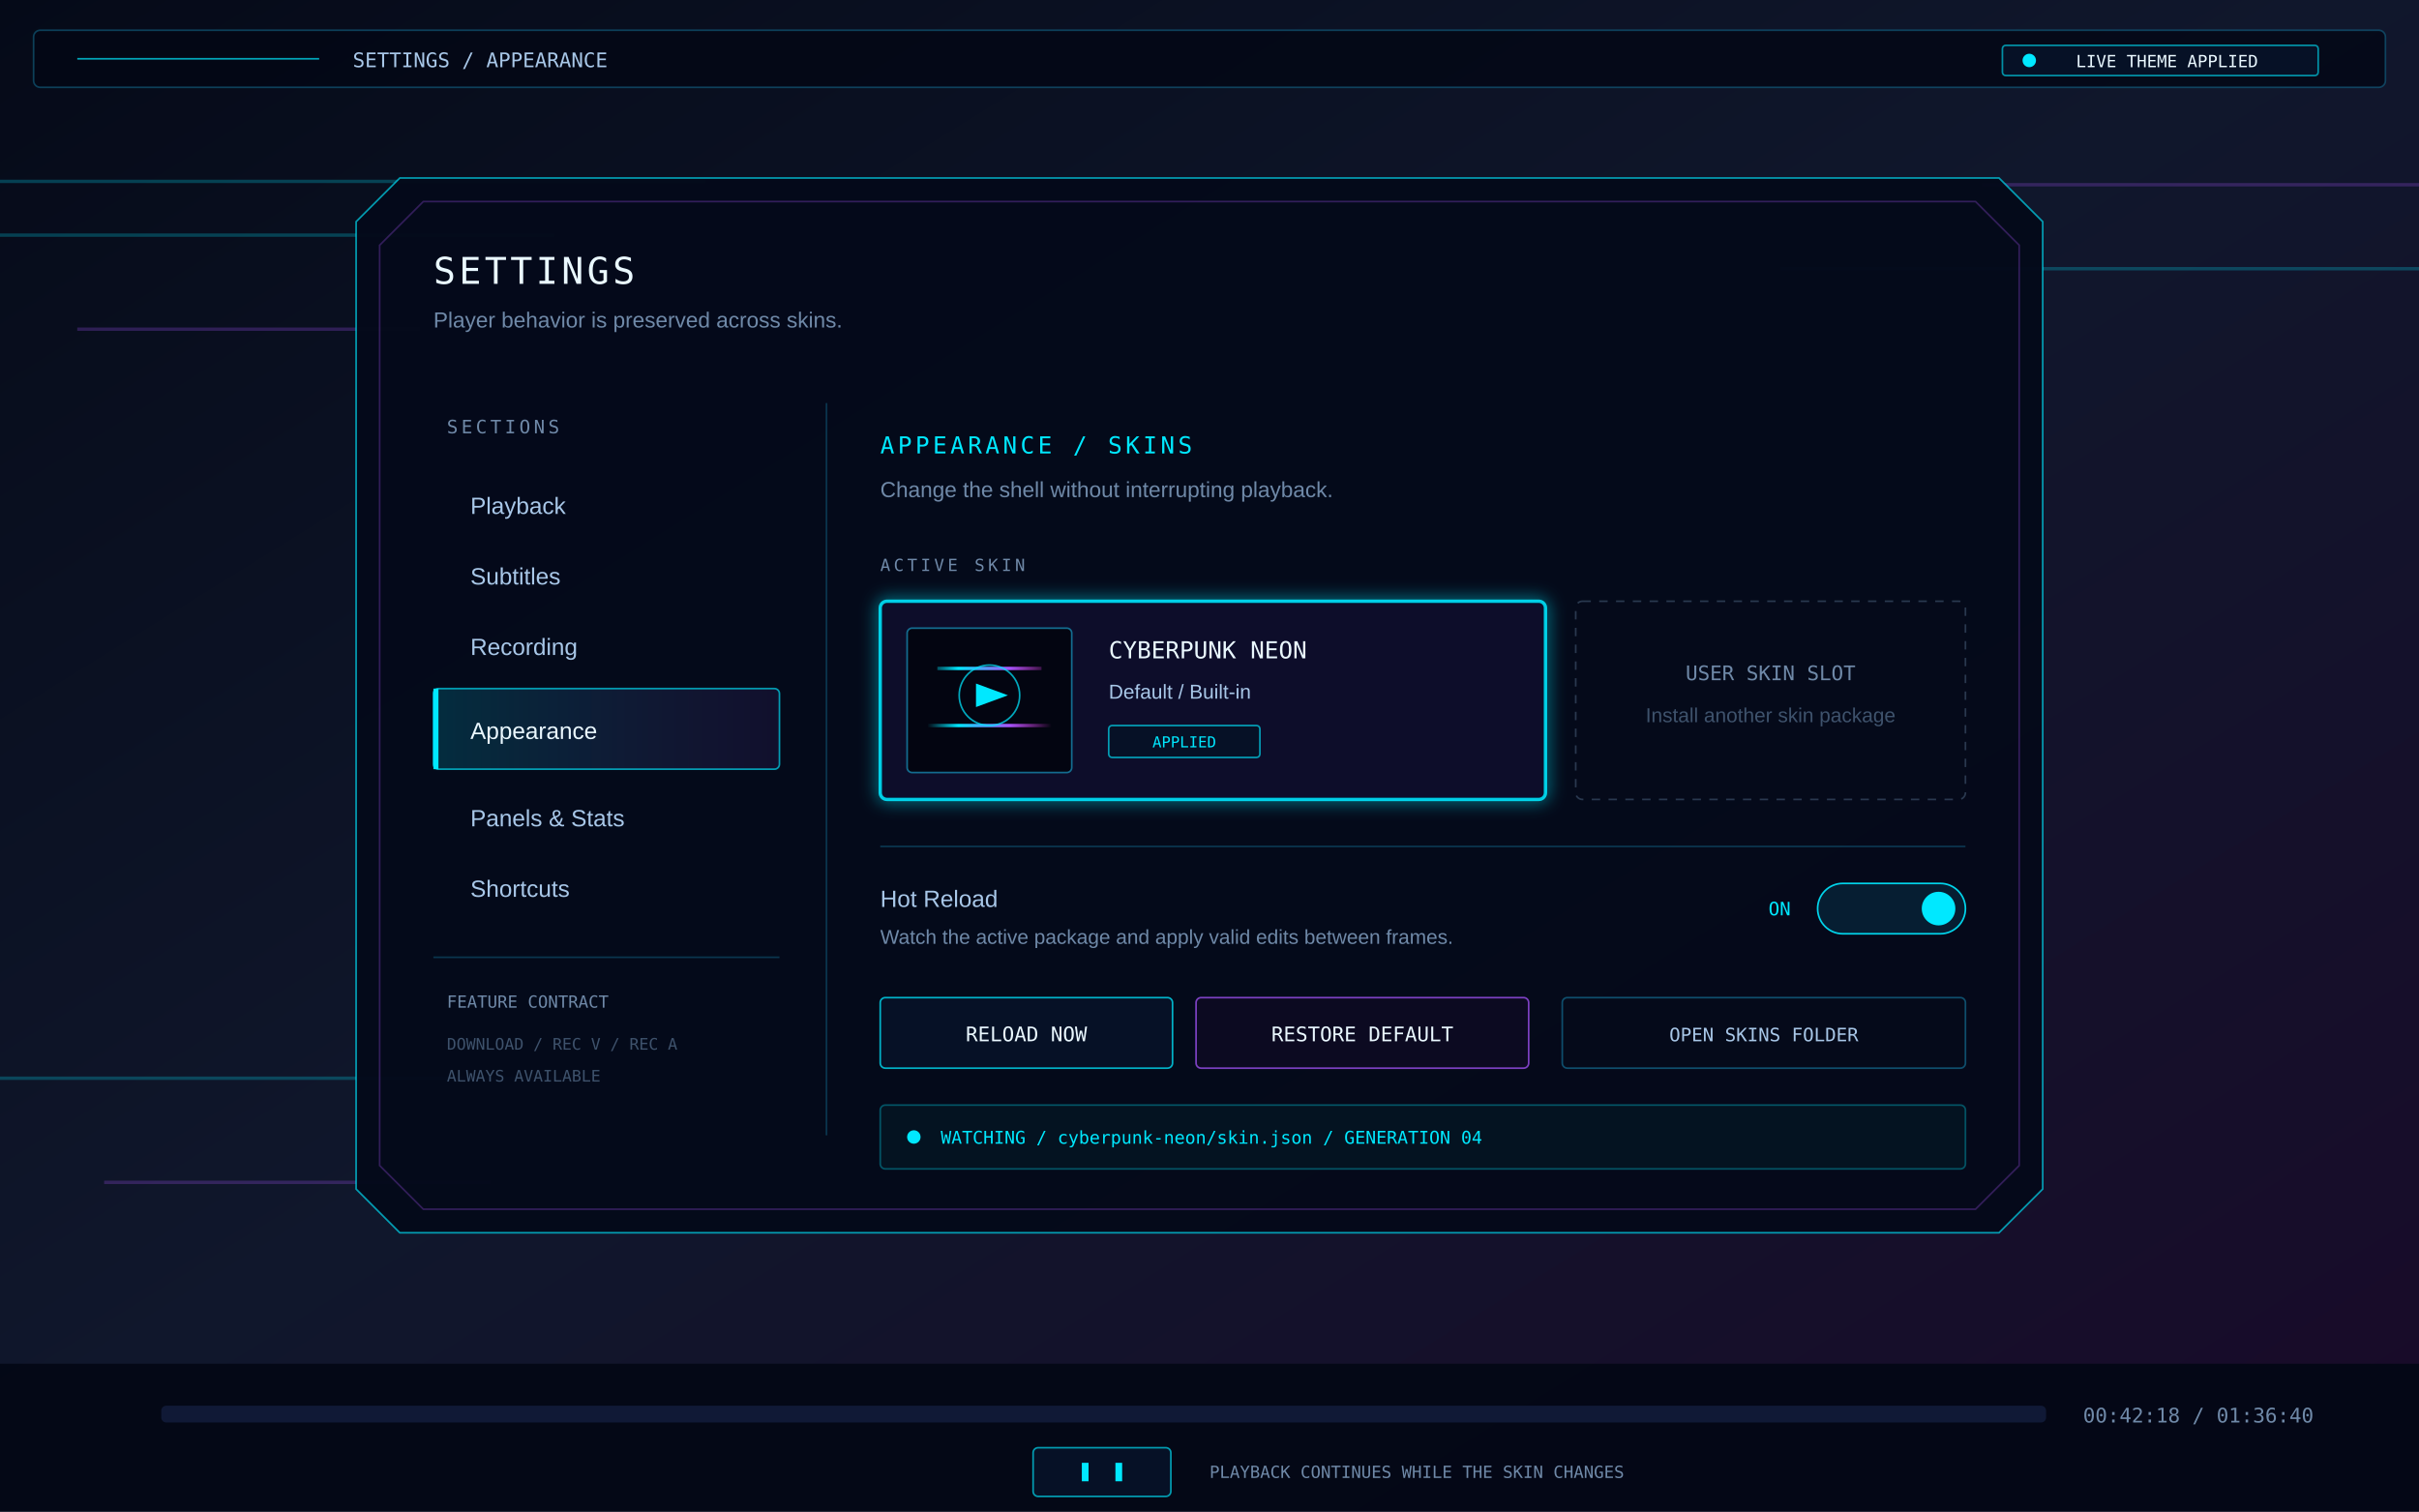
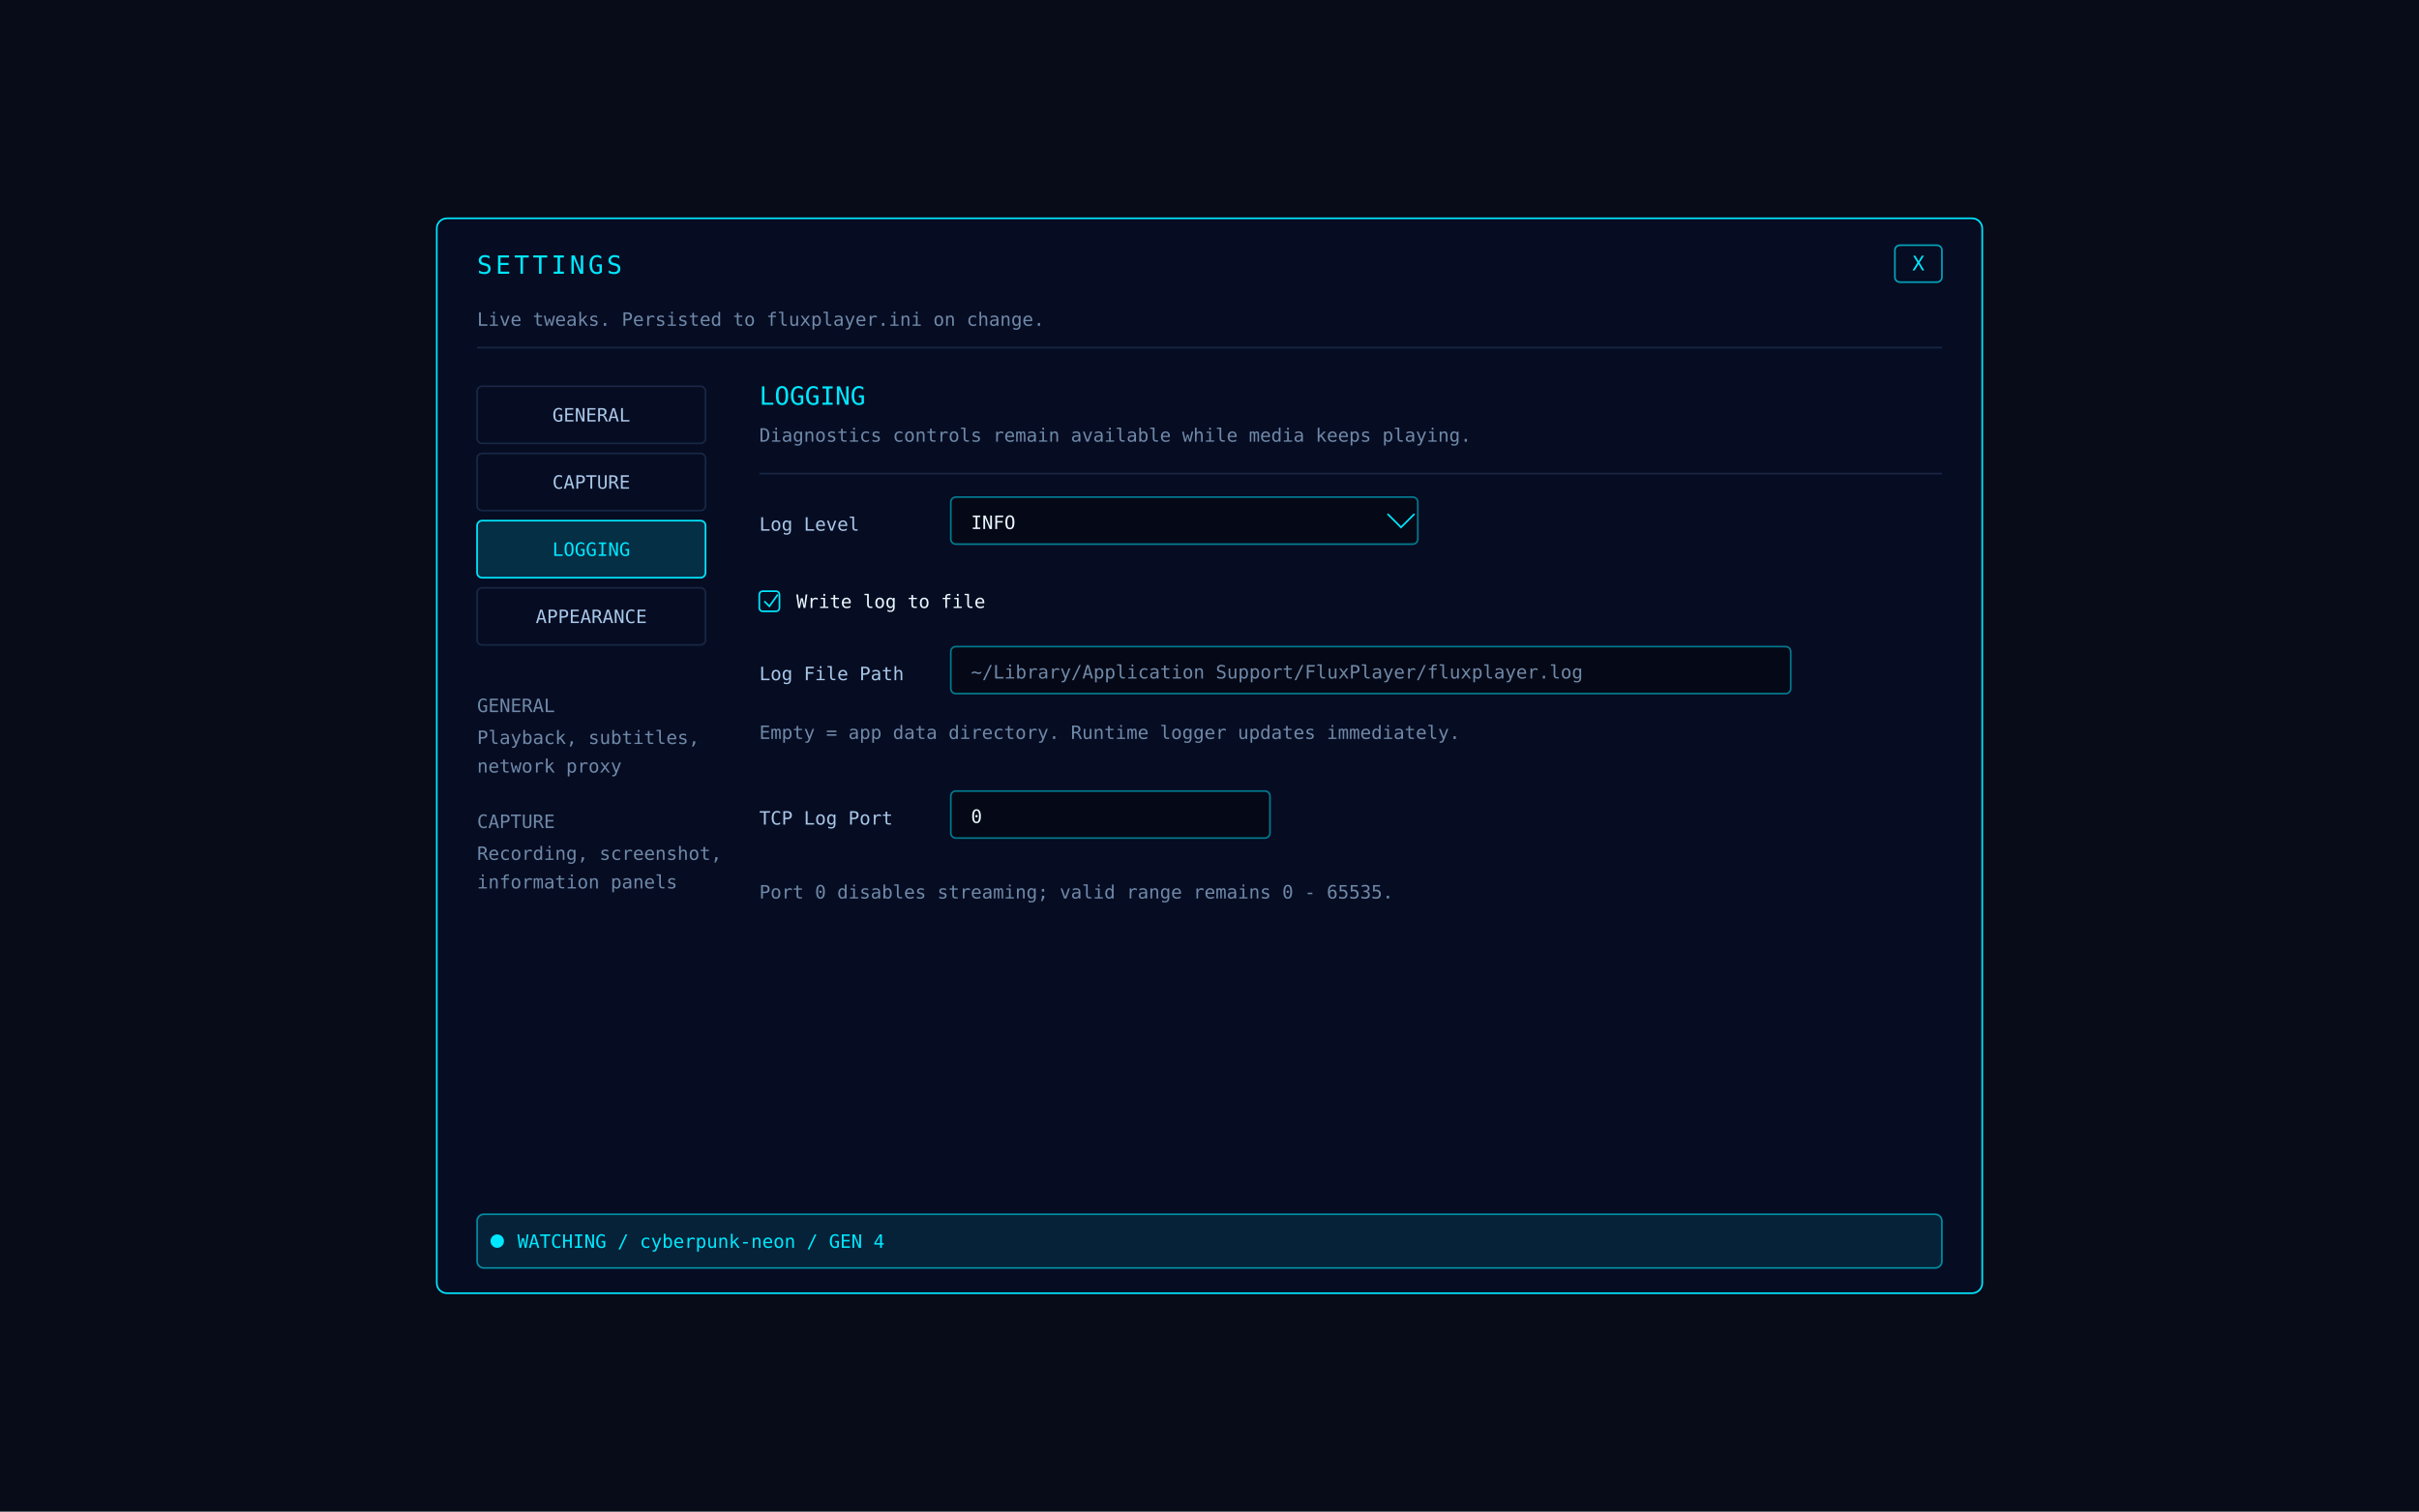
<svg xmlns="http://www.w3.org/2000/svg" width="1440" height="900" viewBox="0 0 1440 900" fill="none">
  <defs>
-     <linearGradient id="video" x1="0" y1="0" x2="1" y2="1">
-       <stop stop-color="#050A18" />
-       <stop offset="0.48" stop-color="#10172C" />
-       <stop offset="1" stop-color="#190A29" />
-     </linearGradient>
    <linearGradient id="rail" x1="0" y1="0" x2="1" y2="0">
      <stop stop-color="#00E8FF" stop-opacity="0" />
-       <stop offset="0.25" stop-color="#00E8FF" />
-       <stop offset="0.66" stop-color="#A855FF" />
+       <stop offset=".25" stop-color="#00E8FF" />
+       <stop offset=".72" stop-color="#A855FF" />
      <stop offset="1" stop-color="#FF3DF2" stop-opacity="0" />
    </linearGradient>
-     <linearGradient id="selected" x1="0" y1="0" x2="1" y2="0">
-       <stop stop-color="#00E8FF" stop-opacity="0.16" />
-       <stop offset="1" stop-color="#A855FF" stop-opacity="0.08" />
-     </linearGradient>
-     <filter id="glow" x="-40%" y="-40%" width="180%" height="180%">
-       <feGaussianBlur stdDeviation="5" result="blur" />
-       <feMerge>
-         <feMergeNode in="blur" />
-         <feMergeNode in="SourceGraphic" />
-       </feMerge>
-     </filter>
  </defs>
-   <rect width="1440" height="900" fill="#030511" />
-   <rect width="1440" height="900" fill="url(#video)" />
-   <g opacity="0.24">
-     <path d="M0 108H420M0 140H330M1060 160H1440M0 642H340" stroke="#00E8FF" stroke-width="2" />
-     <path d="M46 196H250M1180 110H1440M62 704H292" stroke="#A855FF" stroke-width="2" />
+   <rect width="1440" height="900" fill="#101522" />
+   <path d="M0 837H1440" stroke="url(#rail)" stroke-width="2" opacity=".35" />
+   <rect width="1440" height="900" fill="#030511" fill-opacity=".59" />
+   <rect x="260" y="130" width="920" height="640" rx="6" fill="#070D22" fill-opacity=".97" stroke="#00E8FF" />
+   <text x="284" y="163" font-family="Consolas, monospace" font-size="15" letter-spacing="2" fill="#00E8FF">SETTINGS</text>
+   <path d="M284 174H1156" stroke="url(#rail)" stroke-width="2" />
+   <rect x="1128" y="146" width="28" height="22" rx="3" stroke="#00E8FF" stroke-opacity=".68" />
+   <text x="1142" y="161" text-anchor="middle" font-family="Consolas, monospace" font-size="12" fill="#00E8FF">X</text>
+   <text x="284" y="194" font-family="Consolas, monospace" font-size="11" fill="#6F89A8">Live tweaks. Persisted to fluxplayer.ini on change.</text>
+   <path d="M284 207H1156" stroke="#5A8CBE" stroke-opacity=".22" />
+   <g font-family="Consolas, monospace" font-size="11">
+     <rect x="284" y="230" width="136" height="34" rx="3" stroke="#5A8CBE" stroke-opacity=".22" />
+     <text x="352" y="251" text-anchor="middle" fill="#A8C7E8">GENERAL</text>
+     <rect x="284" y="270" width="136" height="34" rx="3" stroke="#5A8CBE" stroke-opacity=".22" />
+     <text x="352" y="291" text-anchor="middle" fill="#A8C7E8">CAPTURE</text>
+     <rect x="284" y="310" width="136" height="34" rx="3" fill="#00E8FF" fill-opacity=".16" stroke="#00E8FF" />
+     <text x="352" y="331" text-anchor="middle" fill="#00E8FF">LOGGING</text>
+     <rect x="284" y="350" width="136" height="34" rx="3" stroke="#5A8CBE" stroke-opacity=".22" />
+     <text x="352" y="371" text-anchor="middle" fill="#A8C7E8">APPEARANCE</text>
+     <text x="284" y="424" fill="#6F89A8">GENERAL</text>
+     <text x="284" y="443" fill="#6F89A8">Playback, subtitles,</text>
+     <text x="284" y="460" fill="#6F89A8">network proxy</text>
+     <text x="284" y="493" fill="#6F89A8">CAPTURE</text>
+     <text x="284" y="512" fill="#6F89A8">Recording, screenshot,</text>
+     <text x="284" y="529" fill="#6F89A8">information panels</text>
+     <text x="452" y="241" font-size="15" fill="#00E8FF">LOGGING</text>
+     <text x="452" y="263" fill="#6F89A8">Diagnostics controls remain available while media keeps playing.</text>
+     <path d="M452 282H1156" stroke="#5A8CBE" stroke-opacity=".22" />
+     <text x="452" y="316" fill="#A8C7E8">Log Level</text>
+     <rect x="566" y="296" width="278" height="28" rx="3" fill="#050816" stroke="#00E8FF" stroke-opacity=".5" />
+     <text x="578" y="315" fill="#EAF8FF">INFO</text>
+     <path d="M826 306L834 314L842 306" stroke="#00E8FF" />
+     <rect x="452" y="352" width="12" height="12" rx="2" stroke="#00E8FF" />
+     <path d="M455 358L458 361L463 354" stroke="#00E8FF" />
+     <text x="474" y="362" fill="#EAF8FF">Write log to file</text>
+     <text x="452" y="405" fill="#A8C7E8">Log File Path</text>
+     <rect x="566" y="385" width="500" height="28" rx="3" fill="#050816" stroke="#00E8FF" stroke-opacity=".5" />
+     <text x="578" y="404" fill="#6F89A8">~/Library/Application Support/FluxPlayer/fluxplayer.log</text>
+     <text x="452" y="440" fill="#6F89A8">Empty = app data directory. Runtime logger updates immediately.</text>
+     <text x="452" y="491" fill="#A8C7E8">TCP Log Port</text>
+     <rect x="566" y="471" width="190" height="28" rx="3" fill="#050816" stroke="#00E8FF" stroke-opacity=".5" />
+     <text x="578" y="490" fill="#EAF8FF">0</text>
+     <text x="452" y="535" fill="#6F89A8">Port 0 disables streaming; valid range remains 0 - 65535.</text>
+     <rect x="284" y="723" width="872" height="32" rx="4" fill="#00E8FF" fill-opacity=".10" stroke="#00E8FF" stroke-opacity=".55" />
+     <circle cx="296" cy="739" r="4" fill="#00E8FF" />
+     <text x="308" y="743" fill="#00E8FF">WATCHING / cyberpunk-neon / GEN 4</text>
  </g>
-   <rect x="20" y="18" width="1400" height="34" rx="4" fill="#030715" fill-opacity="0.8" stroke="#136C8F" stroke-opacity="0.55" />
-   <path d="M46 35H190" stroke="#00E8FF" stroke-opacity="0.7" />
-   <text x="210" y="40" font-family="Share Tech Mono, Consolas, monospace" font-size="12" fill="#A8C7E8">SETTINGS / APPEARANCE</text>
-   <rect x="1192" y="27" width="188" height="18" rx="2" fill="#061126" stroke="#00E8FF" stroke-opacity="0.6" />
-   <circle cx="1208" cy="36" r="4" fill="#00E8FF" />
-   <text x="1290" y="40" text-anchor="middle" font-family="Share Tech Mono, Consolas, monospace" font-size="10" fill="#EAF8FF">LIVE THEME APPLIED</text>
-   <path d="M238 106H1190L1216 132V708L1190 734H238L212 708V132L238 106Z" fill="#050A1A" fill-opacity="0.97" stroke="#00E8FF" stroke-opacity="0.65" />
-   <path d="M252 120H1176L1202 146V694L1176 720H252L226 694V146L252 120Z" stroke="#A855FF" stroke-opacity="0.28" />
-   <path d="M258 130H460" stroke="url(#rail)" stroke-width="3" />
-   <text x="258" y="169" font-family="Share Tech Mono, Consolas, monospace" font-size="22" fill="#EAF8FF" letter-spacing="2">SETTINGS</text>
-   <text x="258" y="195" font-family="Segoe UI, Arial, sans-serif" font-size="13" fill="#6F89A8">Player behavior is preserved across skins.</text>
-   <path d="M258 220H1170" stroke="url(#rail)" stroke-width="2" />
-   <g>
-     <text x="266" y="258" font-family="Share Tech Mono, Consolas, monospace" font-size="11" fill="#6F89A8" letter-spacing="2">SECTIONS</text>
-     <text x="280" y="306" font-family="Segoe UI, Arial, sans-serif" font-size="14" fill="#A8C7E8">Playback</text>
-     <text x="280" y="348" font-family="Segoe UI, Arial, sans-serif" font-size="14" fill="#A8C7E8">Subtitles</text>
-     <text x="280" y="390" font-family="Segoe UI, Arial, sans-serif" font-size="14" fill="#A8C7E8">Recording</text>
-     <rect x="258" y="410" width="206" height="48" rx="3" fill="url(#selected)" stroke="#00E8FF" stroke-opacity="0.65" />
-     <rect x="258" y="410" width="3" height="48" fill="#00E8FF" />
-     <text x="280" y="440" font-family="Segoe UI, Arial, sans-serif" font-size="14" fill="#EAF8FF">Appearance</text>
-     <text x="280" y="492" font-family="Segoe UI, Arial, sans-serif" font-size="14" fill="#A8C7E8">Panels &amp; Stats</text>
-     <text x="280" y="534" font-family="Segoe UI, Arial, sans-serif" font-size="14" fill="#A8C7E8">Shortcuts</text>
-     <path d="M258 570H464" stroke="#136C8F" stroke-opacity="0.45" />
-     <text x="266" y="600" font-family="Share Tech Mono, Consolas, monospace" font-size="10" fill="#6F89A8">FEATURE CONTRACT</text>
-     <text x="266" y="625" font-family="Share Tech Mono, Consolas, monospace" font-size="9.5" fill="#3E526C">DOWNLOAD / REC V / REC A</text>
-     <text x="266" y="644" font-family="Share Tech Mono, Consolas, monospace" font-size="9.5" fill="#3E526C">ALWAYS AVAILABLE</text>
-   </g>
-   <path d="M492 240V676" stroke="#136C8F" stroke-opacity="0.45" />
-   <text x="524" y="270" font-family="Share Tech Mono, Consolas, monospace" font-size="14" fill="#00E8FF" letter-spacing="2">APPEARANCE / SKINS</text>
-   <text x="524" y="296" font-family="Segoe UI, Arial, sans-serif" font-size="13" fill="#6F89A8">Change the shell without interrupting playback.</text>
-   <text x="524" y="340" font-family="Share Tech Mono, Consolas, monospace" font-size="10" fill="#6F89A8" letter-spacing="2">ACTIVE SKIN</text>
-   <g filter="url(#glow)">
-     <rect x="524" y="358" width="396" height="118" rx="4" fill="#07112A" stroke="#00E8FF" stroke-opacity="0.86" stroke-width="2" />
-   </g>
-   <rect x="540" y="374" width="98" height="86" rx="3" fill="#030511" stroke="#136C8F" />
-   <path d="M558 398H620M552 432H626" stroke="url(#rail)" stroke-width="2" />
-   <circle cx="589" cy="414" r="18" stroke="#00E8FF" stroke-opacity="0.72" />
-   <path d="M581 407L600 414L581 421V407Z" fill="#00E8FF" />
-   <text x="660" y="392" font-family="Share Tech Mono, Consolas, monospace" font-size="14" fill="#EAF8FF">CYBERPUNK NEON</text>
-   <text x="660" y="416" font-family="Segoe UI, Arial, sans-serif" font-size="12" fill="#A8C7E8">Default / Built-in</text>
-   <rect x="660" y="432" width="90" height="19" rx="2" fill="#061126" stroke="#00E8FF" stroke-opacity="0.65" />
-   <text x="705" y="445" text-anchor="middle" font-family="Share Tech Mono, Consolas, monospace" font-size="9" fill="#00E8FF">APPLIED</text>
-   <rect x="938" y="358" width="232" height="118" rx="4" fill="#050A1A" stroke="#3E526C" stroke-opacity="0.65" stroke-dasharray="5 5" />
-   <text x="1054" y="405" text-anchor="middle" font-family="Share Tech Mono, Consolas, monospace" font-size="12" fill="#6F89A8">USER SKIN SLOT</text>
-   <text x="1054" y="430" text-anchor="middle" font-family="Segoe UI, Arial, sans-serif" font-size="12" fill="#3E526C">Install another skin package</text>
-   <path d="M524 504H1170" stroke="#136C8F" stroke-opacity="0.45" />
-   <text x="524" y="540" font-family="Segoe UI, Arial, sans-serif" font-size="14" fill="#A8C7E8">Hot Reload</text>
-   <text x="524" y="562" font-family="Segoe UI, Arial, sans-serif" font-size="12" fill="#6F89A8">Watch the active package and apply valid edits between frames.</text>
-   <rect x="1082" y="526" width="88" height="30" rx="15" fill="#061E32" stroke="#00E8FF" stroke-opacity="0.9" />
-   <circle cx="1154" cy="541" r="10" fill="#00E8FF" />
-   <text x="1066" y="545" text-anchor="end" font-family="Share Tech Mono, Consolas, monospace" font-size="11" fill="#00E8FF">ON</text>
-   <rect x="524" y="594" width="174" height="42" rx="3" fill="#061126" stroke="#00E8FF" stroke-opacity="0.75" />
-   <text x="611" y="620" text-anchor="middle" font-family="Share Tech Mono, Consolas, monospace" font-size="12" fill="#EAF8FF">RELOAD NOW</text>
-   <rect x="712" y="594" width="198" height="42" rx="3" fill="#0C0A21" stroke="#A855FF" stroke-opacity="0.72" />
-   <text x="811" y="620" text-anchor="middle" font-family="Share Tech Mono, Consolas, monospace" font-size="12" fill="#EAF8FF">RESTORE DEFAULT</text>
-   <rect x="930" y="594" width="240" height="42" rx="3" fill="#050A1A" stroke="#136C8F" stroke-opacity="0.7" />
-   <text x="1050" y="620" text-anchor="middle" font-family="Share Tech Mono, Consolas, monospace" font-size="11" fill="#A8C7E8">OPEN SKINS FOLDER</text>
-   <rect x="524" y="658" width="646" height="38" rx="3" fill="#041321" stroke="#00E8FF" stroke-opacity="0.32" />
-   <circle cx="544" cy="677" r="4" fill="#00E8FF" />
-   <text x="560" y="681" font-family="Share Tech Mono, Consolas, monospace" font-size="10.5" fill="#00E8FF">WATCHING / cyberpunk-neon/skin.json / GENERATION 04</text>
-   <path d="M0 812H1440V900H0V812Z" fill="#030715" fill-opacity="0.9" />
-   <path d="M0 812H1440" stroke="url(#rail)" stroke-width="3" />
-   <rect x="96" y="837" width="1122" height="10" rx="3" fill="#101936" />
-   <text x="1240" y="847" font-family="Share Tech Mono, Consolas, monospace" font-size="12" fill="#6F89A8">00:42:18 / 01:36:40</text>
-   <rect x="615" y="862" width="82" height="29" rx="3" fill="#061126" stroke="#00E8FF" stroke-opacity="0.65" />
-   <path d="M646 871V882M666 871V882" stroke="#00E8FF" stroke-width="4" />
-   <text x="720" y="880" font-family="Share Tech Mono, Consolas, monospace" font-size="10" fill="#6F89A8">PLAYBACK CONTINUES WHILE THE SKIN CHANGES</text>
</svg>
